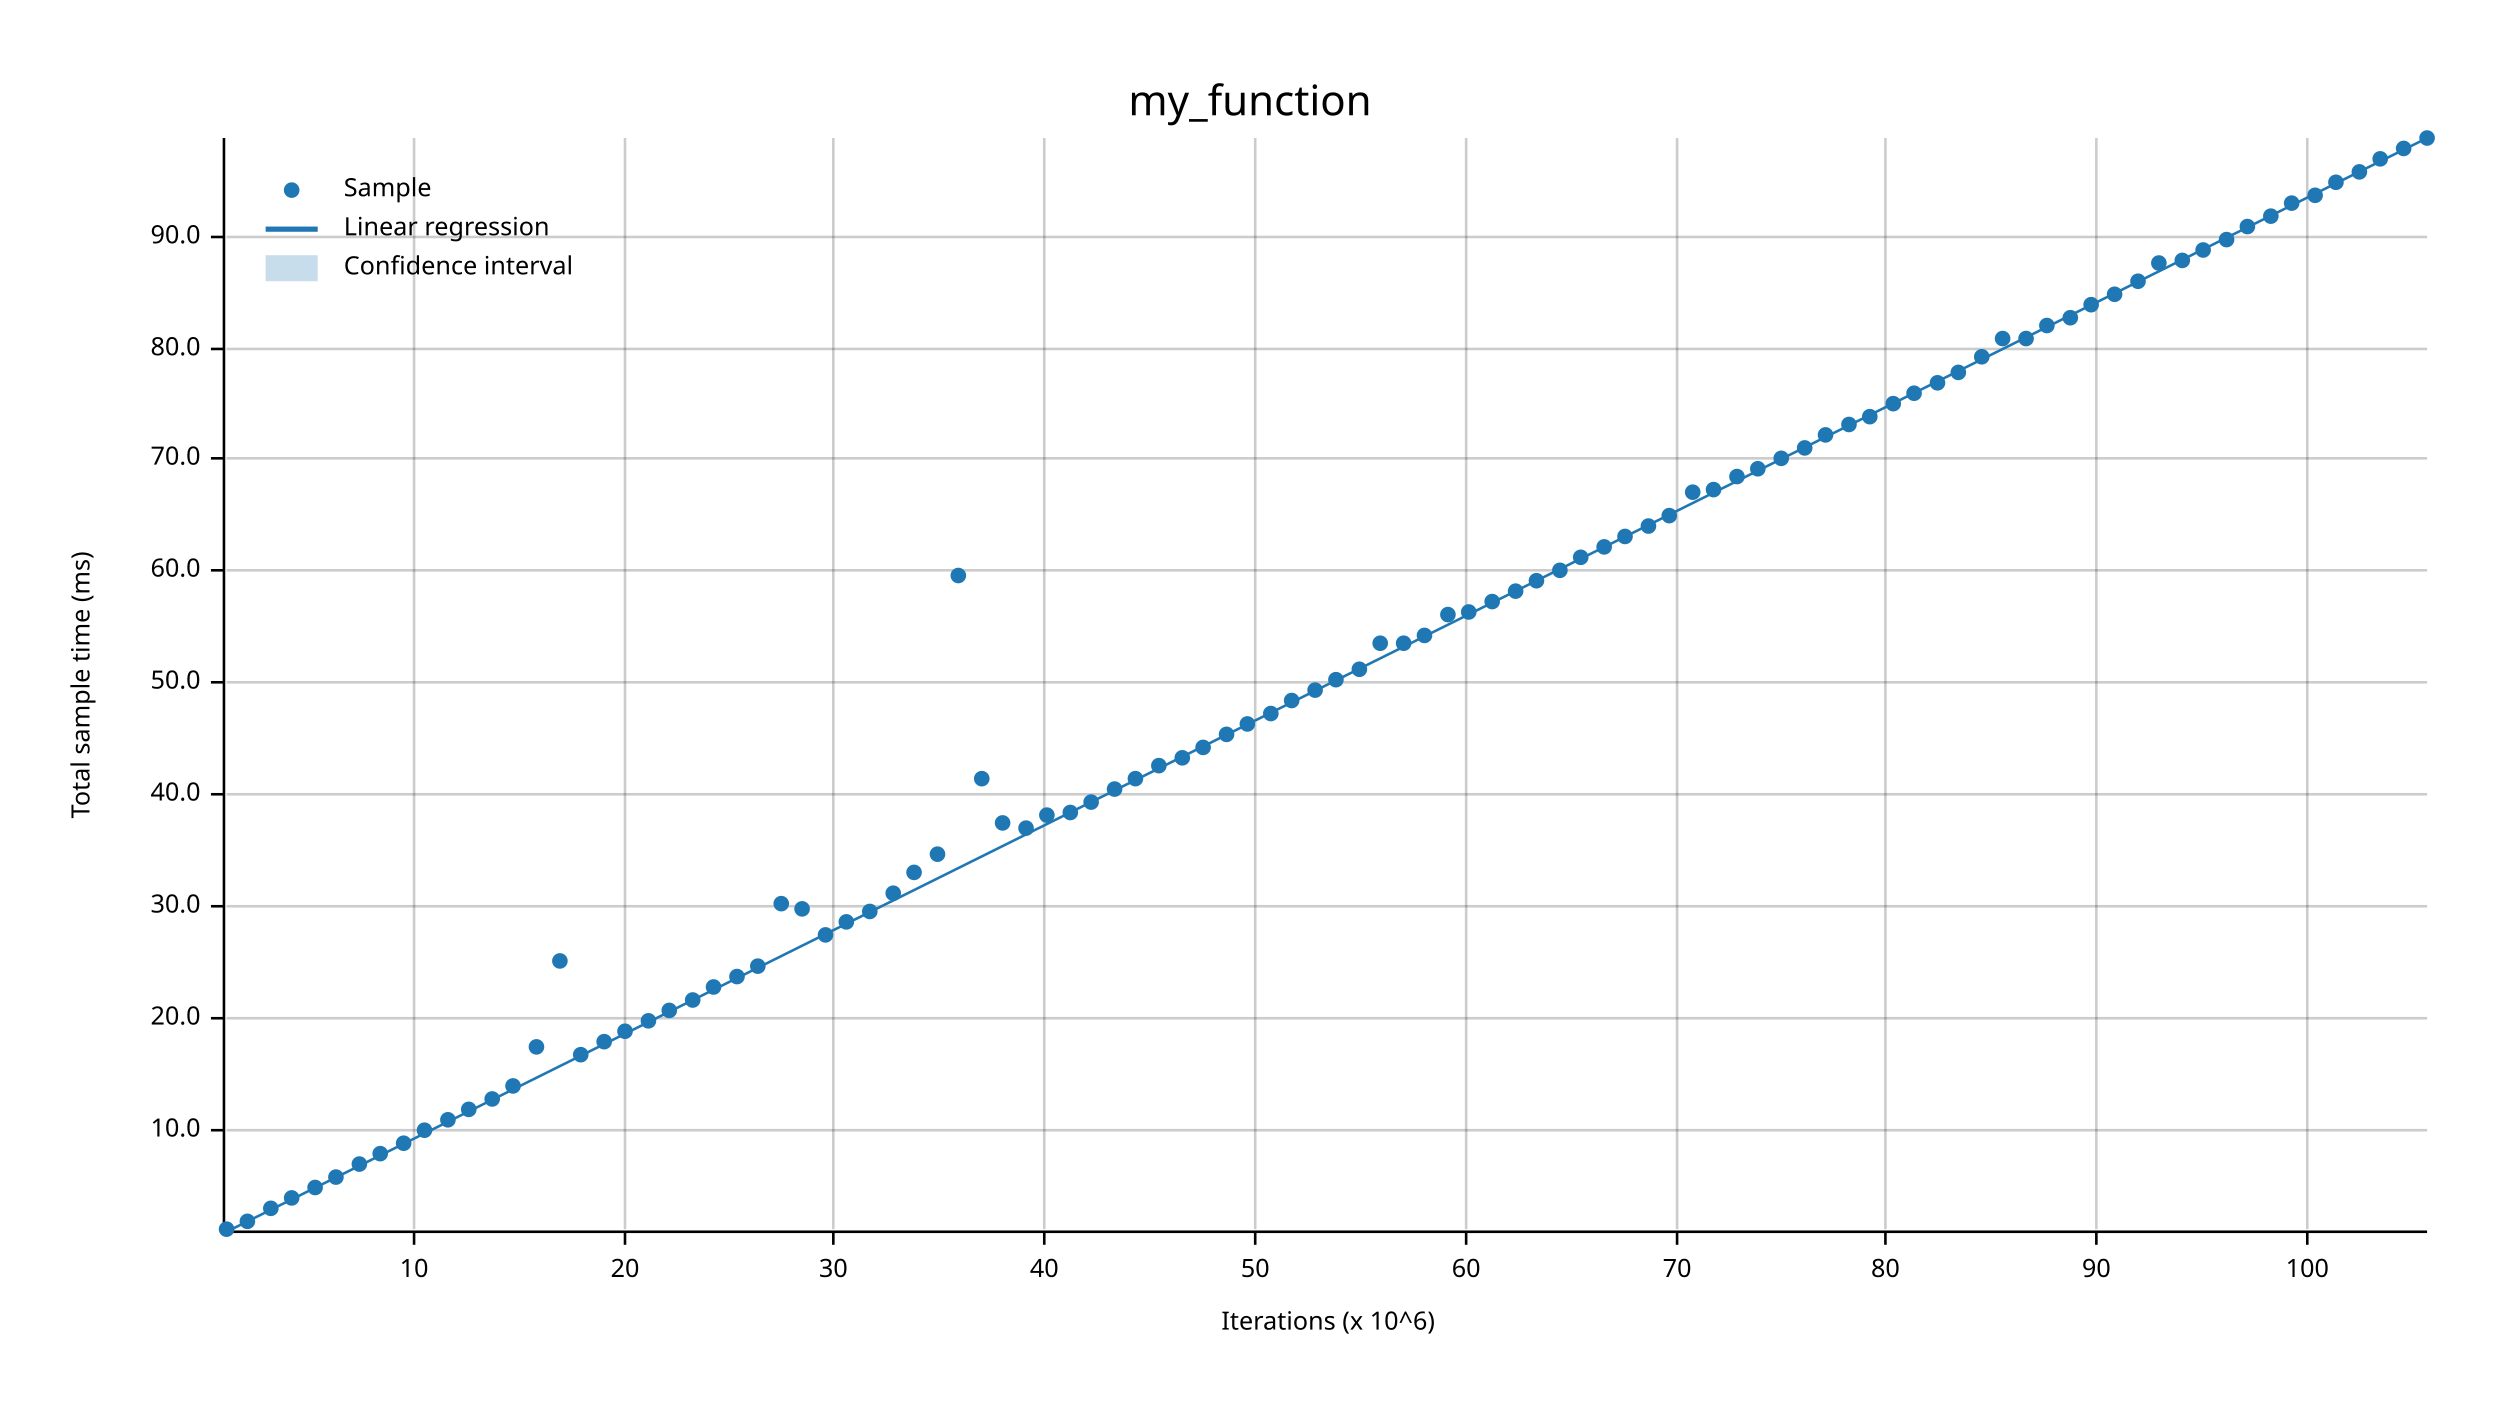
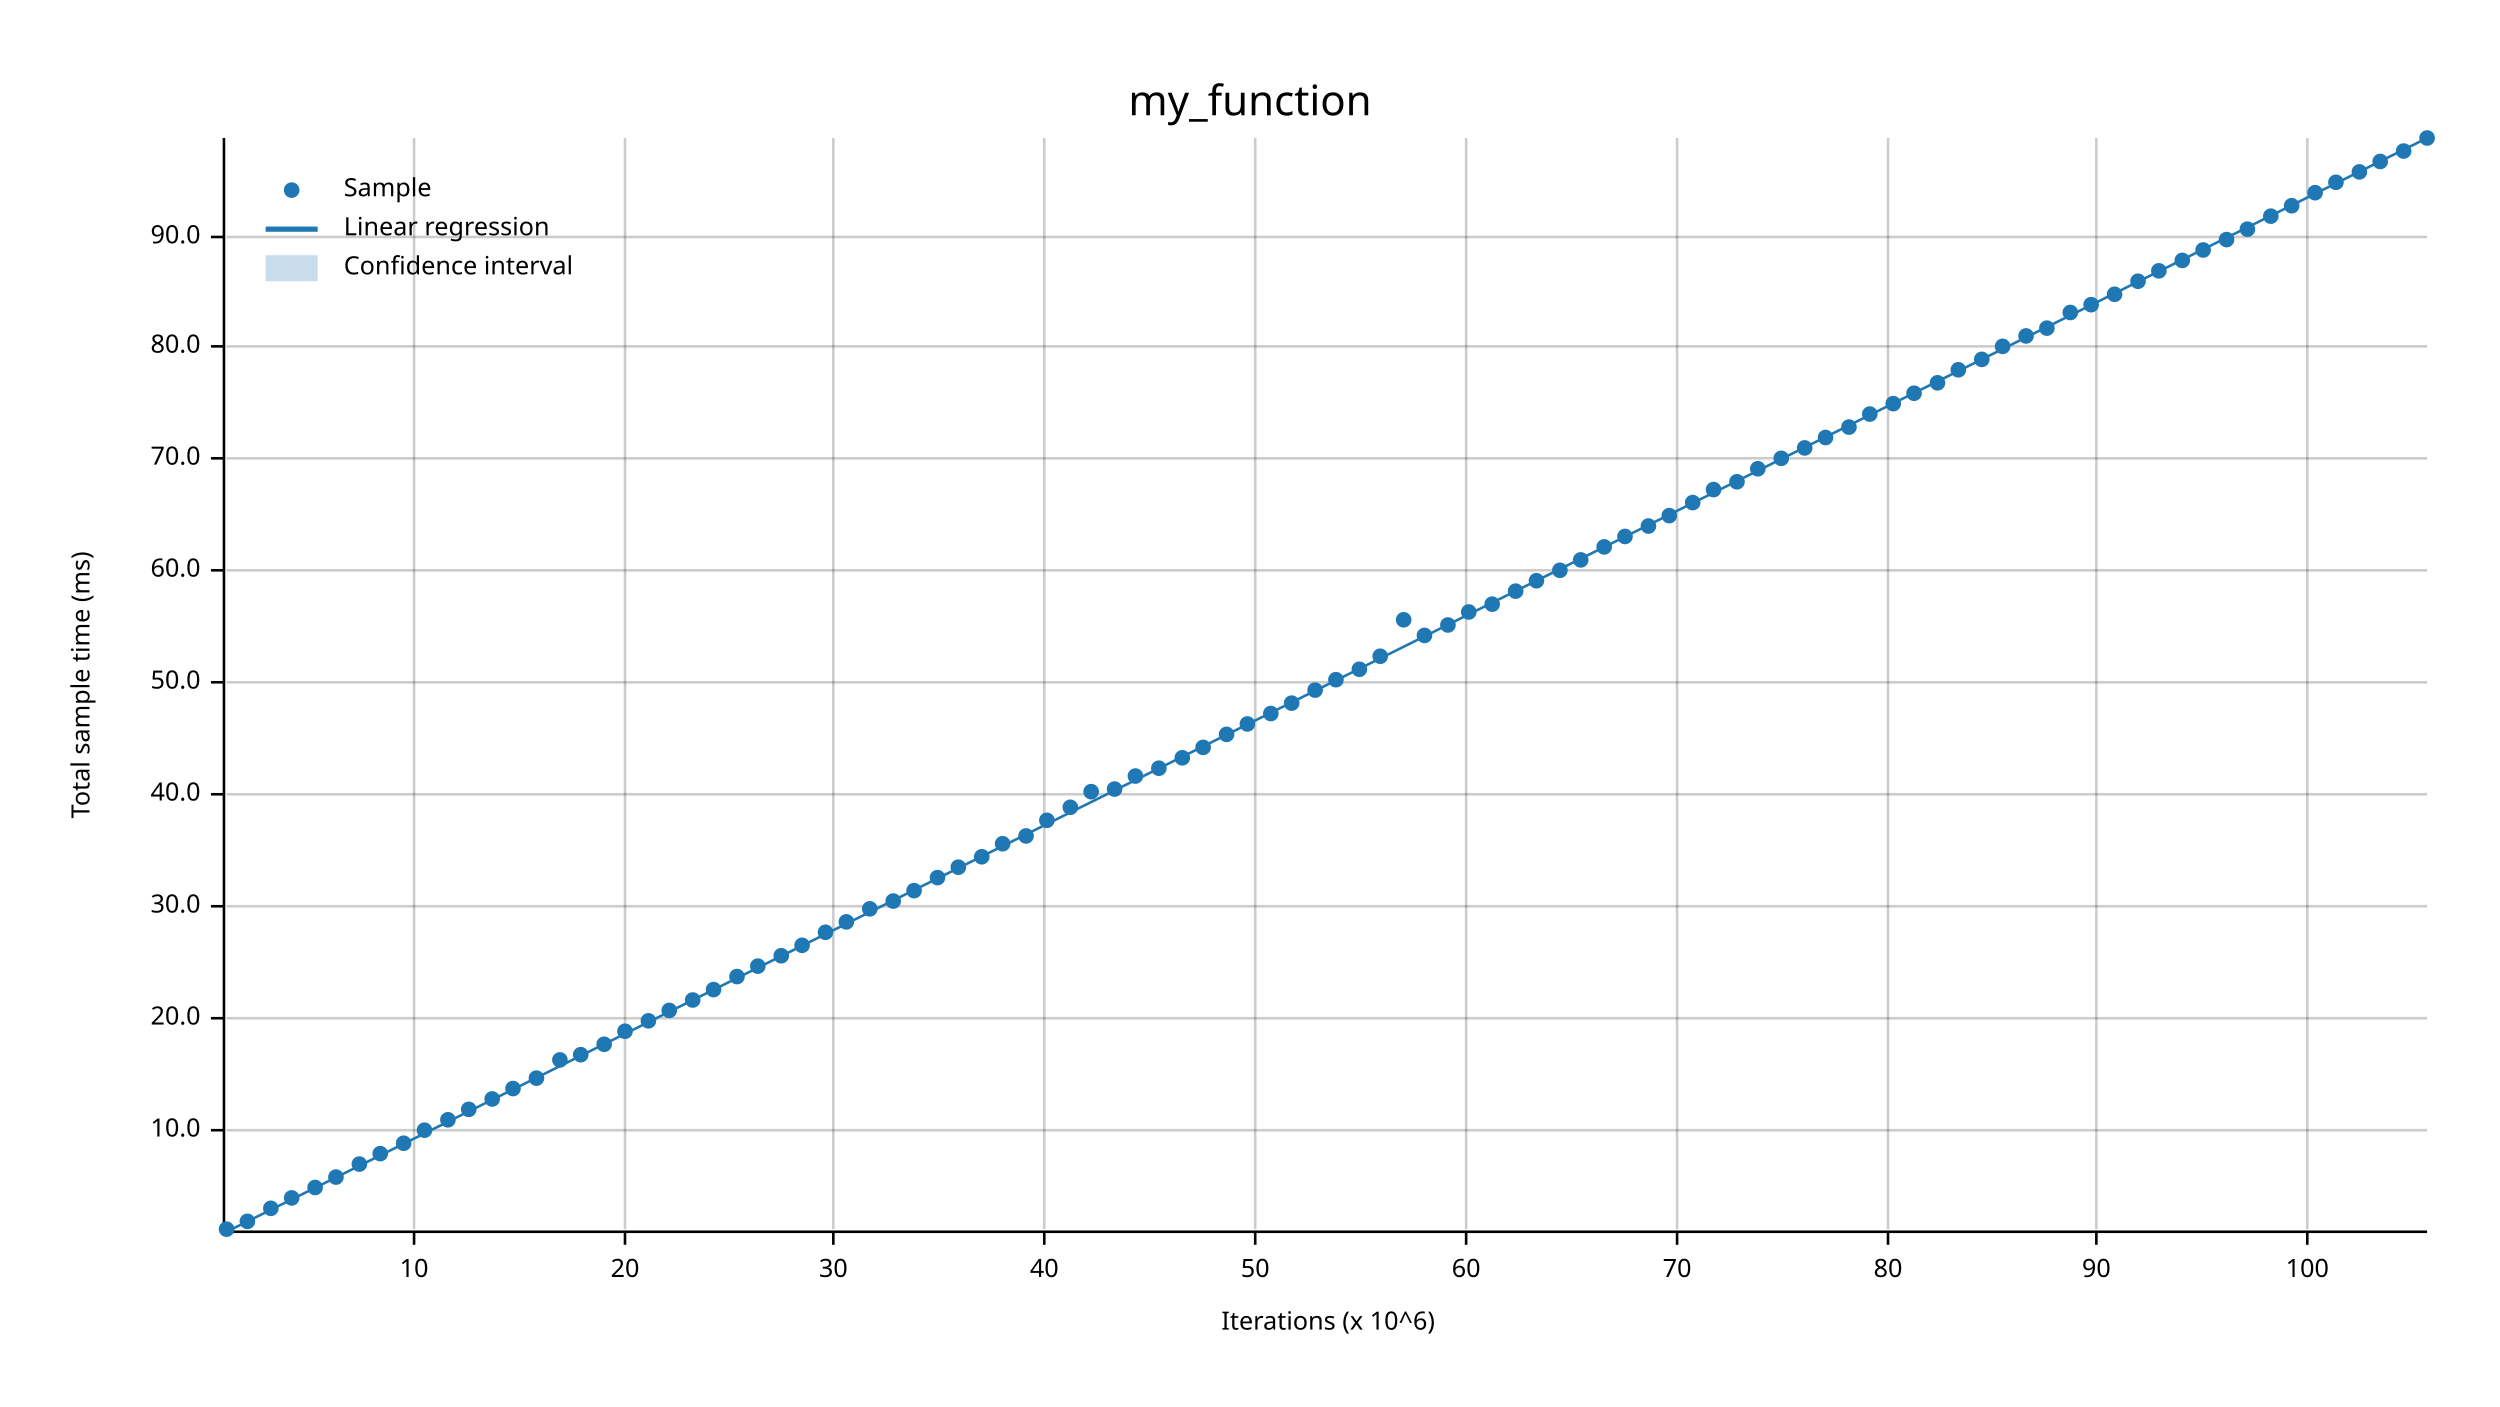
<svg xmlns="http://www.w3.org/2000/svg" width="960" height="540" viewBox="0 0 960 540">
  <text x="480" y="32" dy="0.76em" text-anchor="middle" font-family="sans-serif" font-size="16.129" opacity="1" fill="#000000">
my_function
</text>
  <text x="27" y="263" dy="0.76em" text-anchor="middle" font-family="sans-serif" font-size="9.677" opacity="1" fill="#000000" transform="rotate(270, 27, 263)">
Total sample time (ms)
</text>
  <text x="510" y="513" dy="-0.5ex" text-anchor="middle" font-family="sans-serif" font-size="9.677" opacity="1" fill="#000000">
Iterations (x 10^6)
</text>
  <line opacity="0.2" stroke="#000000" stroke-width="1" x1="159" y1="472" x2="159" y2="53" />
  <line opacity="0.2" stroke="#000000" stroke-width="1" x1="240" y1="472" x2="240" y2="53" />
  <line opacity="0.2" stroke="#000000" stroke-width="1" x1="320" y1="472" x2="320" y2="53" />
  <line opacity="0.2" stroke="#000000" stroke-width="1" x1="401" y1="472" x2="401" y2="53" />
  <line opacity="0.2" stroke="#000000" stroke-width="1" x1="482" y1="472" x2="482" y2="53" />
  <line opacity="0.2" stroke="#000000" stroke-width="1" x1="563" y1="472" x2="563" y2="53" />
  <line opacity="0.2" stroke="#000000" stroke-width="1" x1="644" y1="472" x2="644" y2="53" />
-   <line opacity="0.2" stroke="#000000" stroke-width="1" x1="724" y1="472" x2="724" y2="53" />
+   <line opacity="0.2" stroke="#000000" stroke-width="1" x1="725" y1="472" x2="725" y2="53" />
  <line opacity="0.2" stroke="#000000" stroke-width="1" x1="805" y1="472" x2="805" y2="53" />
  <line opacity="0.2" stroke="#000000" stroke-width="1" x1="886" y1="472" x2="886" y2="53" />
  <line opacity="0.2" stroke="#000000" stroke-width="1" x1="87" y1="434" x2="932" y2="434" />
  <line opacity="0.2" stroke="#000000" stroke-width="1" x1="87" y1="391" x2="932" y2="391" />
  <line opacity="0.2" stroke="#000000" stroke-width="1" x1="87" y1="348" x2="932" y2="348" />
  <line opacity="0.2" stroke="#000000" stroke-width="1" x1="87" y1="305" x2="932" y2="305" />
  <line opacity="0.2" stroke="#000000" stroke-width="1" x1="87" y1="262" x2="932" y2="262" />
  <line opacity="0.2" stroke="#000000" stroke-width="1" x1="87" y1="219" x2="932" y2="219" />
  <line opacity="0.2" stroke="#000000" stroke-width="1" x1="87" y1="176" x2="932" y2="176" />
-   <line opacity="0.2" stroke="#000000" stroke-width="1" x1="87" y1="134" x2="932" y2="134" />
+   <line opacity="0.2" stroke="#000000" stroke-width="1" x1="87" y1="133" x2="932" y2="133" />
  <line opacity="0.2" stroke="#000000" stroke-width="1" x1="87" y1="91" x2="932" y2="91" />
  <polyline fill="none" opacity="1" stroke="#000000" stroke-width="1" points="86,53 86,472 " />
  <text x="77" y="434" dy="0.5ex" text-anchor="end" font-family="sans-serif" font-size="9.677" opacity="1" fill="#000000">
10.0
</text>
  <polyline fill="none" opacity="1" stroke="#000000" stroke-width="1" points="81,434 86,434 " />
  <text x="77" y="391" dy="0.5ex" text-anchor="end" font-family="sans-serif" font-size="9.677" opacity="1" fill="#000000">
20.0
</text>
  <polyline fill="none" opacity="1" stroke="#000000" stroke-width="1" points="81,391 86,391 " />
  <text x="77" y="348" dy="0.5ex" text-anchor="end" font-family="sans-serif" font-size="9.677" opacity="1" fill="#000000">
30.0
</text>
  <polyline fill="none" opacity="1" stroke="#000000" stroke-width="1" points="81,348 86,348 " />
  <text x="77" y="305" dy="0.5ex" text-anchor="end" font-family="sans-serif" font-size="9.677" opacity="1" fill="#000000">
40.0
</text>
  <polyline fill="none" opacity="1" stroke="#000000" stroke-width="1" points="81,305 86,305 " />
  <text x="77" y="262" dy="0.5ex" text-anchor="end" font-family="sans-serif" font-size="9.677" opacity="1" fill="#000000">
50.0
</text>
  <polyline fill="none" opacity="1" stroke="#000000" stroke-width="1" points="81,262 86,262 " />
  <text x="77" y="219" dy="0.5ex" text-anchor="end" font-family="sans-serif" font-size="9.677" opacity="1" fill="#000000">
60.0
</text>
  <polyline fill="none" opacity="1" stroke="#000000" stroke-width="1" points="81,219 86,219 " />
  <text x="77" y="176" dy="0.5ex" text-anchor="end" font-family="sans-serif" font-size="9.677" opacity="1" fill="#000000">
70.0
</text>
  <polyline fill="none" opacity="1" stroke="#000000" stroke-width="1" points="81,176 86,176 " />
-   <text x="77" y="134" dy="0.5ex" text-anchor="end" font-family="sans-serif" font-size="9.677" opacity="1" fill="#000000">
+   <text x="77" y="133" dy="0.5ex" text-anchor="end" font-family="sans-serif" font-size="9.677" opacity="1" fill="#000000">
80.0
</text>
-   <polyline fill="none" opacity="1" stroke="#000000" stroke-width="1" points="81,134 86,134 " />
+   <polyline fill="none" opacity="1" stroke="#000000" stroke-width="1" points="81,133 86,133 " />
  <text x="77" y="91" dy="0.5ex" text-anchor="end" font-family="sans-serif" font-size="9.677" opacity="1" fill="#000000">
90.0
</text>
  <polyline fill="none" opacity="1" stroke="#000000" stroke-width="1" points="81,91 86,91 " />
  <polyline fill="none" opacity="1" stroke="#000000" stroke-width="1" points="87,473 932,473 " />
  <text x="159" y="483" dy="0.76em" text-anchor="middle" font-family="sans-serif" font-size="9.677" opacity="1" fill="#000000">
10
</text>
  <polyline fill="none" opacity="1" stroke="#000000" stroke-width="1" points="159,473 159,478 " />
  <text x="240" y="483" dy="0.76em" text-anchor="middle" font-family="sans-serif" font-size="9.677" opacity="1" fill="#000000">
20
</text>
  <polyline fill="none" opacity="1" stroke="#000000" stroke-width="1" points="240,473 240,478 " />
  <text x="320" y="483" dy="0.76em" text-anchor="middle" font-family="sans-serif" font-size="9.677" opacity="1" fill="#000000">
30
</text>
  <polyline fill="none" opacity="1" stroke="#000000" stroke-width="1" points="320,473 320,478 " />
  <text x="401" y="483" dy="0.76em" text-anchor="middle" font-family="sans-serif" font-size="9.677" opacity="1" fill="#000000">
40
</text>
  <polyline fill="none" opacity="1" stroke="#000000" stroke-width="1" points="401,473 401,478 " />
  <text x="482" y="483" dy="0.76em" text-anchor="middle" font-family="sans-serif" font-size="9.677" opacity="1" fill="#000000">
50
</text>
  <polyline fill="none" opacity="1" stroke="#000000" stroke-width="1" points="482,473 482,478 " />
  <text x="563" y="483" dy="0.76em" text-anchor="middle" font-family="sans-serif" font-size="9.677" opacity="1" fill="#000000">
60
</text>
  <polyline fill="none" opacity="1" stroke="#000000" stroke-width="1" points="563,473 563,478 " />
  <text x="644" y="483" dy="0.76em" text-anchor="middle" font-family="sans-serif" font-size="9.677" opacity="1" fill="#000000">
70
</text>
  <polyline fill="none" opacity="1" stroke="#000000" stroke-width="1" points="644,473 644,478 " />
-   <text x="724" y="483" dy="0.76em" text-anchor="middle" font-family="sans-serif" font-size="9.677" opacity="1" fill="#000000">
+   <text x="725" y="483" dy="0.76em" text-anchor="middle" font-family="sans-serif" font-size="9.677" opacity="1" fill="#000000">
80
</text>
-   <polyline fill="none" opacity="1" stroke="#000000" stroke-width="1" points="724,473 724,478 " />
+   <polyline fill="none" opacity="1" stroke="#000000" stroke-width="1" points="725,473 725,478 " />
  <text x="805" y="483" dy="0.76em" text-anchor="middle" font-family="sans-serif" font-size="9.677" opacity="1" fill="#000000">
90
</text>
  <polyline fill="none" opacity="1" stroke="#000000" stroke-width="1" points="805,473 805,478 " />
  <text x="886" y="483" dy="0.76em" text-anchor="middle" font-family="sans-serif" font-size="9.677" opacity="1" fill="#000000">
100
</text>
  <polyline fill="none" opacity="1" stroke="#000000" stroke-width="1" points="886,473 886,478 " />
  <circle cx="87" cy="472" r="3" opacity="1" fill="#1F78B4" stroke="none" stroke-width="1" />
  <circle cx="95" cy="469" r="3" opacity="1" fill="#1F78B4" stroke="none" stroke-width="1" />
  <circle cx="104" cy="464" r="3" opacity="1" fill="#1F78B4" stroke="none" stroke-width="1" />
  <circle cx="112" cy="460" r="3" opacity="1" fill="#1F78B4" stroke="none" stroke-width="1" />
  <circle cx="121" cy="456" r="3" opacity="1" fill="#1F78B4" stroke="none" stroke-width="1" />
  <circle cx="129" cy="452" r="3" opacity="1" fill="#1F78B4" stroke="none" stroke-width="1" />
  <circle cx="138" cy="447" r="3" opacity="1" fill="#1F78B4" stroke="none" stroke-width="1" />
  <circle cx="146" cy="443" r="3" opacity="1" fill="#1F78B4" stroke="none" stroke-width="1" />
  <circle cx="155" cy="439" r="3" opacity="1" fill="#1F78B4" stroke="none" stroke-width="1" />
  <circle cx="163" cy="434" r="3" opacity="1" fill="#1F78B4" stroke="none" stroke-width="1" />
  <circle cx="172" cy="430" r="3" opacity="1" fill="#1F78B4" stroke="none" stroke-width="1" />
  <circle cx="180" cy="426" r="3" opacity="1" fill="#1F78B4" stroke="none" stroke-width="1" />
  <circle cx="189" cy="422" r="3" opacity="1" fill="#1F78B4" stroke="none" stroke-width="1" />
-   <circle cx="197" cy="417" r="3" opacity="1" fill="#1F78B4" stroke="none" stroke-width="1" />
-   <circle cx="206" cy="402" r="3" opacity="1" fill="#1F78B4" stroke="none" stroke-width="1" />
-   <circle cx="215" cy="369" r="3" opacity="1" fill="#1F78B4" stroke="none" stroke-width="1" />
+   <circle cx="197" cy="418" r="3" opacity="1" fill="#1F78B4" stroke="none" stroke-width="1" />
+   <circle cx="206" cy="414" r="3" opacity="1" fill="#1F78B4" stroke="none" stroke-width="1" />
+   <circle cx="215" cy="407" r="3" opacity="1" fill="#1F78B4" stroke="none" stroke-width="1" />
  <circle cx="223" cy="405" r="3" opacity="1" fill="#1F78B4" stroke="none" stroke-width="1" />
-   <circle cx="232" cy="400" r="3" opacity="1" fill="#1F78B4" stroke="none" stroke-width="1" />
+   <circle cx="232" cy="401" r="3" opacity="1" fill="#1F78B4" stroke="none" stroke-width="1" />
  <circle cx="240" cy="396" r="3" opacity="1" fill="#1F78B4" stroke="none" stroke-width="1" />
  <circle cx="249" cy="392" r="3" opacity="1" fill="#1F78B4" stroke="none" stroke-width="1" />
  <circle cx="257" cy="388" r="3" opacity="1" fill="#1F78B4" stroke="none" stroke-width="1" />
  <circle cx="266" cy="384" r="3" opacity="1" fill="#1F78B4" stroke="none" stroke-width="1" />
-   <circle cx="274" cy="379" r="3" opacity="1" fill="#1F78B4" stroke="none" stroke-width="1" />
+   <circle cx="274" cy="380" r="3" opacity="1" fill="#1F78B4" stroke="none" stroke-width="1" />
  <circle cx="283" cy="375" r="3" opacity="1" fill="#1F78B4" stroke="none" stroke-width="1" />
  <circle cx="291" cy="371" r="3" opacity="1" fill="#1F78B4" stroke="none" stroke-width="1" />
-   <circle cx="300" cy="347" r="3" opacity="1" fill="#1F78B4" stroke="none" stroke-width="1" />
-   <circle cx="308" cy="349" r="3" opacity="1" fill="#1F78B4" stroke="none" stroke-width="1" />
-   <circle cx="317" cy="359" r="3" opacity="1" fill="#1F78B4" stroke="none" stroke-width="1" />
+   <circle cx="300" cy="367" r="3" opacity="1" fill="#1F78B4" stroke="none" stroke-width="1" />
+   <circle cx="308" cy="363" r="3" opacity="1" fill="#1F78B4" stroke="none" stroke-width="1" />
+   <circle cx="317" cy="358" r="3" opacity="1" fill="#1F78B4" stroke="none" stroke-width="1" />
  <circle cx="325" cy="354" r="3" opacity="1" fill="#1F78B4" stroke="none" stroke-width="1" />
-   <circle cx="334" cy="350" r="3" opacity="1" fill="#1F78B4" stroke="none" stroke-width="1" />
-   <circle cx="343" cy="343" r="3" opacity="1" fill="#1F78B4" stroke="none" stroke-width="1" />
-   <circle cx="351" cy="335" r="3" opacity="1" fill="#1F78B4" stroke="none" stroke-width="1" />
-   <circle cx="360" cy="328" r="3" opacity="1" fill="#1F78B4" stroke="none" stroke-width="1" />
-   <circle cx="368" cy="221" r="3" opacity="1" fill="#1F78B4" stroke="none" stroke-width="1" />
-   <circle cx="377" cy="299" r="3" opacity="1" fill="#1F78B4" stroke="none" stroke-width="1" />
-   <circle cx="385" cy="316" r="3" opacity="1" fill="#1F78B4" stroke="none" stroke-width="1" />
-   <circle cx="394" cy="318" r="3" opacity="1" fill="#1F78B4" stroke="none" stroke-width="1" />
-   <circle cx="402" cy="313" r="3" opacity="1" fill="#1F78B4" stroke="none" stroke-width="1" />
-   <circle cx="411" cy="312" r="3" opacity="1" fill="#1F78B4" stroke="none" stroke-width="1" />
-   <circle cx="419" cy="308" r="3" opacity="1" fill="#1F78B4" stroke="none" stroke-width="1" />
+   <circle cx="334" cy="349" r="3" opacity="1" fill="#1F78B4" stroke="none" stroke-width="1" />
+   <circle cx="343" cy="346" r="3" opacity="1" fill="#1F78B4" stroke="none" stroke-width="1" />
+   <circle cx="351" cy="342" r="3" opacity="1" fill="#1F78B4" stroke="none" stroke-width="1" />
+   <circle cx="360" cy="337" r="3" opacity="1" fill="#1F78B4" stroke="none" stroke-width="1" />
+   <circle cx="368" cy="333" r="3" opacity="1" fill="#1F78B4" stroke="none" stroke-width="1" />
+   <circle cx="377" cy="329" r="3" opacity="1" fill="#1F78B4" stroke="none" stroke-width="1" />
+   <circle cx="385" cy="324" r="3" opacity="1" fill="#1F78B4" stroke="none" stroke-width="1" />
+   <circle cx="394" cy="321" r="3" opacity="1" fill="#1F78B4" stroke="none" stroke-width="1" />
+   <circle cx="402" cy="315" r="3" opacity="1" fill="#1F78B4" stroke="none" stroke-width="1" />
+   <circle cx="411" cy="310" r="3" opacity="1" fill="#1F78B4" stroke="none" stroke-width="1" />
+   <circle cx="419" cy="304" r="3" opacity="1" fill="#1F78B4" stroke="none" stroke-width="1" />
  <circle cx="428" cy="303" r="3" opacity="1" fill="#1F78B4" stroke="none" stroke-width="1" />
-   <circle cx="436" cy="299" r="3" opacity="1" fill="#1F78B4" stroke="none" stroke-width="1" />
-   <circle cx="445" cy="294" r="3" opacity="1" fill="#1F78B4" stroke="none" stroke-width="1" />
+   <circle cx="436" cy="298" r="3" opacity="1" fill="#1F78B4" stroke="none" stroke-width="1" />
+   <circle cx="445" cy="295" r="3" opacity="1" fill="#1F78B4" stroke="none" stroke-width="1" />
  <circle cx="454" cy="291" r="3" opacity="1" fill="#1F78B4" stroke="none" stroke-width="1" />
  <circle cx="462" cy="287" r="3" opacity="1" fill="#1F78B4" stroke="none" stroke-width="1" />
  <circle cx="471" cy="282" r="3" opacity="1" fill="#1F78B4" stroke="none" stroke-width="1" />
  <circle cx="479" cy="278" r="3" opacity="1" fill="#1F78B4" stroke="none" stroke-width="1" />
  <circle cx="488" cy="274" r="3" opacity="1" fill="#1F78B4" stroke="none" stroke-width="1" />
-   <circle cx="496" cy="269" r="3" opacity="1" fill="#1F78B4" stroke="none" stroke-width="1" />
+   <circle cx="496" cy="270" r="3" opacity="1" fill="#1F78B4" stroke="none" stroke-width="1" />
  <circle cx="505" cy="265" r="3" opacity="1" fill="#1F78B4" stroke="none" stroke-width="1" />
  <circle cx="513" cy="261" r="3" opacity="1" fill="#1F78B4" stroke="none" stroke-width="1" />
  <circle cx="522" cy="257" r="3" opacity="1" fill="#1F78B4" stroke="none" stroke-width="1" />
-   <circle cx="530" cy="247" r="3" opacity="1" fill="#1F78B4" stroke="none" stroke-width="1" />
-   <circle cx="539" cy="247" r="3" opacity="1" fill="#1F78B4" stroke="none" stroke-width="1" />
+   <circle cx="530" cy="252" r="3" opacity="1" fill="#1F78B4" stroke="none" stroke-width="1" />
+   <circle cx="539" cy="238" r="3" opacity="1" fill="#1F78B4" stroke="none" stroke-width="1" />
  <circle cx="547" cy="244" r="3" opacity="1" fill="#1F78B4" stroke="none" stroke-width="1" />
-   <circle cx="556" cy="236" r="3" opacity="1" fill="#1F78B4" stroke="none" stroke-width="1" />
+   <circle cx="556" cy="240" r="3" opacity="1" fill="#1F78B4" stroke="none" stroke-width="1" />
  <circle cx="564" cy="235" r="3" opacity="1" fill="#1F78B4" stroke="none" stroke-width="1" />
-   <circle cx="573" cy="231" r="3" opacity="1" fill="#1F78B4" stroke="none" stroke-width="1" />
+   <circle cx="573" cy="232" r="3" opacity="1" fill="#1F78B4" stroke="none" stroke-width="1" />
  <circle cx="582" cy="227" r="3" opacity="1" fill="#1F78B4" stroke="none" stroke-width="1" />
  <circle cx="590" cy="223" r="3" opacity="1" fill="#1F78B4" stroke="none" stroke-width="1" />
  <circle cx="599" cy="219" r="3" opacity="1" fill="#1F78B4" stroke="none" stroke-width="1" />
-   <circle cx="607" cy="214" r="3" opacity="1" fill="#1F78B4" stroke="none" stroke-width="1" />
+   <circle cx="607" cy="215" r="3" opacity="1" fill="#1F78B4" stroke="none" stroke-width="1" />
  <circle cx="616" cy="210" r="3" opacity="1" fill="#1F78B4" stroke="none" stroke-width="1" />
  <circle cx="624" cy="206" r="3" opacity="1" fill="#1F78B4" stroke="none" stroke-width="1" />
  <circle cx="633" cy="202" r="3" opacity="1" fill="#1F78B4" stroke="none" stroke-width="1" />
  <circle cx="641" cy="198" r="3" opacity="1" fill="#1F78B4" stroke="none" stroke-width="1" />
-   <circle cx="650" cy="189" r="3" opacity="1" fill="#1F78B4" stroke="none" stroke-width="1" />
+   <circle cx="650" cy="193" r="3" opacity="1" fill="#1F78B4" stroke="none" stroke-width="1" />
  <circle cx="658" cy="188" r="3" opacity="1" fill="#1F78B4" stroke="none" stroke-width="1" />
-   <circle cx="667" cy="183" r="3" opacity="1" fill="#1F78B4" stroke="none" stroke-width="1" />
+   <circle cx="667" cy="185" r="3" opacity="1" fill="#1F78B4" stroke="none" stroke-width="1" />
  <circle cx="675" cy="180" r="3" opacity="1" fill="#1F78B4" stroke="none" stroke-width="1" />
  <circle cx="684" cy="176" r="3" opacity="1" fill="#1F78B4" stroke="none" stroke-width="1" />
  <circle cx="693" cy="172" r="3" opacity="1" fill="#1F78B4" stroke="none" stroke-width="1" />
-   <circle cx="701" cy="167" r="3" opacity="1" fill="#1F78B4" stroke="none" stroke-width="1" />
-   <circle cx="710" cy="163" r="3" opacity="1" fill="#1F78B4" stroke="none" stroke-width="1" />
-   <circle cx="718" cy="160" r="3" opacity="1" fill="#1F78B4" stroke="none" stroke-width="1" />
+   <circle cx="701" cy="168" r="3" opacity="1" fill="#1F78B4" stroke="none" stroke-width="1" />
+   <circle cx="710" cy="164" r="3" opacity="1" fill="#1F78B4" stroke="none" stroke-width="1" />
+   <circle cx="718" cy="159" r="3" opacity="1" fill="#1F78B4" stroke="none" stroke-width="1" />
  <circle cx="727" cy="155" r="3" opacity="1" fill="#1F78B4" stroke="none" stroke-width="1" />
  <circle cx="735" cy="151" r="3" opacity="1" fill="#1F78B4" stroke="none" stroke-width="1" />
  <circle cx="744" cy="147" r="3" opacity="1" fill="#1F78B4" stroke="none" stroke-width="1" />
-   <circle cx="752" cy="143" r="3" opacity="1" fill="#1F78B4" stroke="none" stroke-width="1" />
-   <circle cx="761" cy="137" r="3" opacity="1" fill="#1F78B4" stroke="none" stroke-width="1" />
-   <circle cx="769" cy="130" r="3" opacity="1" fill="#1F78B4" stroke="none" stroke-width="1" />
-   <circle cx="778" cy="130" r="3" opacity="1" fill="#1F78B4" stroke="none" stroke-width="1" />
-   <circle cx="786" cy="125" r="3" opacity="1" fill="#1F78B4" stroke="none" stroke-width="1" />
-   <circle cx="795" cy="122" r="3" opacity="1" fill="#1F78B4" stroke="none" stroke-width="1" />
+   <circle cx="752" cy="142" r="3" opacity="1" fill="#1F78B4" stroke="none" stroke-width="1" />
+   <circle cx="761" cy="138" r="3" opacity="1" fill="#1F78B4" stroke="none" stroke-width="1" />
+   <circle cx="769" cy="133" r="3" opacity="1" fill="#1F78B4" stroke="none" stroke-width="1" />
+   <circle cx="778" cy="129" r="3" opacity="1" fill="#1F78B4" stroke="none" stroke-width="1" />
+   <circle cx="786" cy="126" r="3" opacity="1" fill="#1F78B4" stroke="none" stroke-width="1" />
+   <circle cx="795" cy="120" r="3" opacity="1" fill="#1F78B4" stroke="none" stroke-width="1" />
  <circle cx="803" cy="117" r="3" opacity="1" fill="#1F78B4" stroke="none" stroke-width="1" />
  <circle cx="812" cy="113" r="3" opacity="1" fill="#1F78B4" stroke="none" stroke-width="1" />
  <circle cx="821" cy="108" r="3" opacity="1" fill="#1F78B4" stroke="none" stroke-width="1" />
-   <circle cx="829" cy="101" r="3" opacity="1" fill="#1F78B4" stroke="none" stroke-width="1" />
+   <circle cx="829" cy="104" r="3" opacity="1" fill="#1F78B4" stroke="none" stroke-width="1" />
  <circle cx="838" cy="100" r="3" opacity="1" fill="#1F78B4" stroke="none" stroke-width="1" />
  <circle cx="846" cy="96" r="3" opacity="1" fill="#1F78B4" stroke="none" stroke-width="1" />
  <circle cx="855" cy="92" r="3" opacity="1" fill="#1F78B4" stroke="none" stroke-width="1" />
-   <circle cx="863" cy="87" r="3" opacity="1" fill="#1F78B4" stroke="none" stroke-width="1" />
+   <circle cx="863" cy="88" r="3" opacity="1" fill="#1F78B4" stroke="none" stroke-width="1" />
  <circle cx="872" cy="83" r="3" opacity="1" fill="#1F78B4" stroke="none" stroke-width="1" />
-   <circle cx="880" cy="78" r="3" opacity="1" fill="#1F78B4" stroke="none" stroke-width="1" />
-   <circle cx="889" cy="75" r="3" opacity="1" fill="#1F78B4" stroke="none" stroke-width="1" />
+   <circle cx="880" cy="79" r="3" opacity="1" fill="#1F78B4" stroke="none" stroke-width="1" />
+   <circle cx="889" cy="74" r="3" opacity="1" fill="#1F78B4" stroke="none" stroke-width="1" />
  <circle cx="897" cy="70" r="3" opacity="1" fill="#1F78B4" stroke="none" stroke-width="1" />
  <circle cx="906" cy="66" r="3" opacity="1" fill="#1F78B4" stroke="none" stroke-width="1" />
-   <circle cx="914" cy="61" r="3" opacity="1" fill="#1F78B4" stroke="none" stroke-width="1" />
-   <circle cx="923" cy="57" r="3" opacity="1" fill="#1F78B4" stroke="none" stroke-width="1" />
+   <circle cx="914" cy="62" r="3" opacity="1" fill="#1F78B4" stroke="none" stroke-width="1" />
+   <circle cx="923" cy="58" r="3" opacity="1" fill="#1F78B4" stroke="none" stroke-width="1" />
  <circle cx="932" cy="53" r="3" opacity="1" fill="#1F78B4" stroke="none" stroke-width="1" />
  <polyline fill="none" opacity="1" stroke="#1F78B4" stroke-width="1" points="87,473 932,53 " />
  <polygon opacity="0.25" fill="#1F78B4" points="87,473 932,53 932,53 " />
  <text x="132" y="68" dy="0.76em" text-anchor="start" font-family="sans-serif" font-size="9.677" opacity="1" fill="#000000">
Sample
</text>
  <text x="132" y="83" dy="0.76em" text-anchor="start" font-family="sans-serif" font-size="9.677" opacity="1" fill="#000000">
Linear regression
</text>
  <text x="132" y="98" dy="0.76em" text-anchor="start" font-family="sans-serif" font-size="9.677" opacity="1" fill="#000000">
Confidence interval
</text>
  <circle cx="112" cy="73" r="3" opacity="1" fill="#1F78B4" stroke="none" stroke-width="1" />
  <polyline fill="none" opacity="1" stroke="#1F78B4" stroke-width="2" points="102,88 122,88 " />
  <rect x="102" y="98" width="20" height="10" opacity="0.25" fill="#1F78B4" stroke="none" />
</svg>
